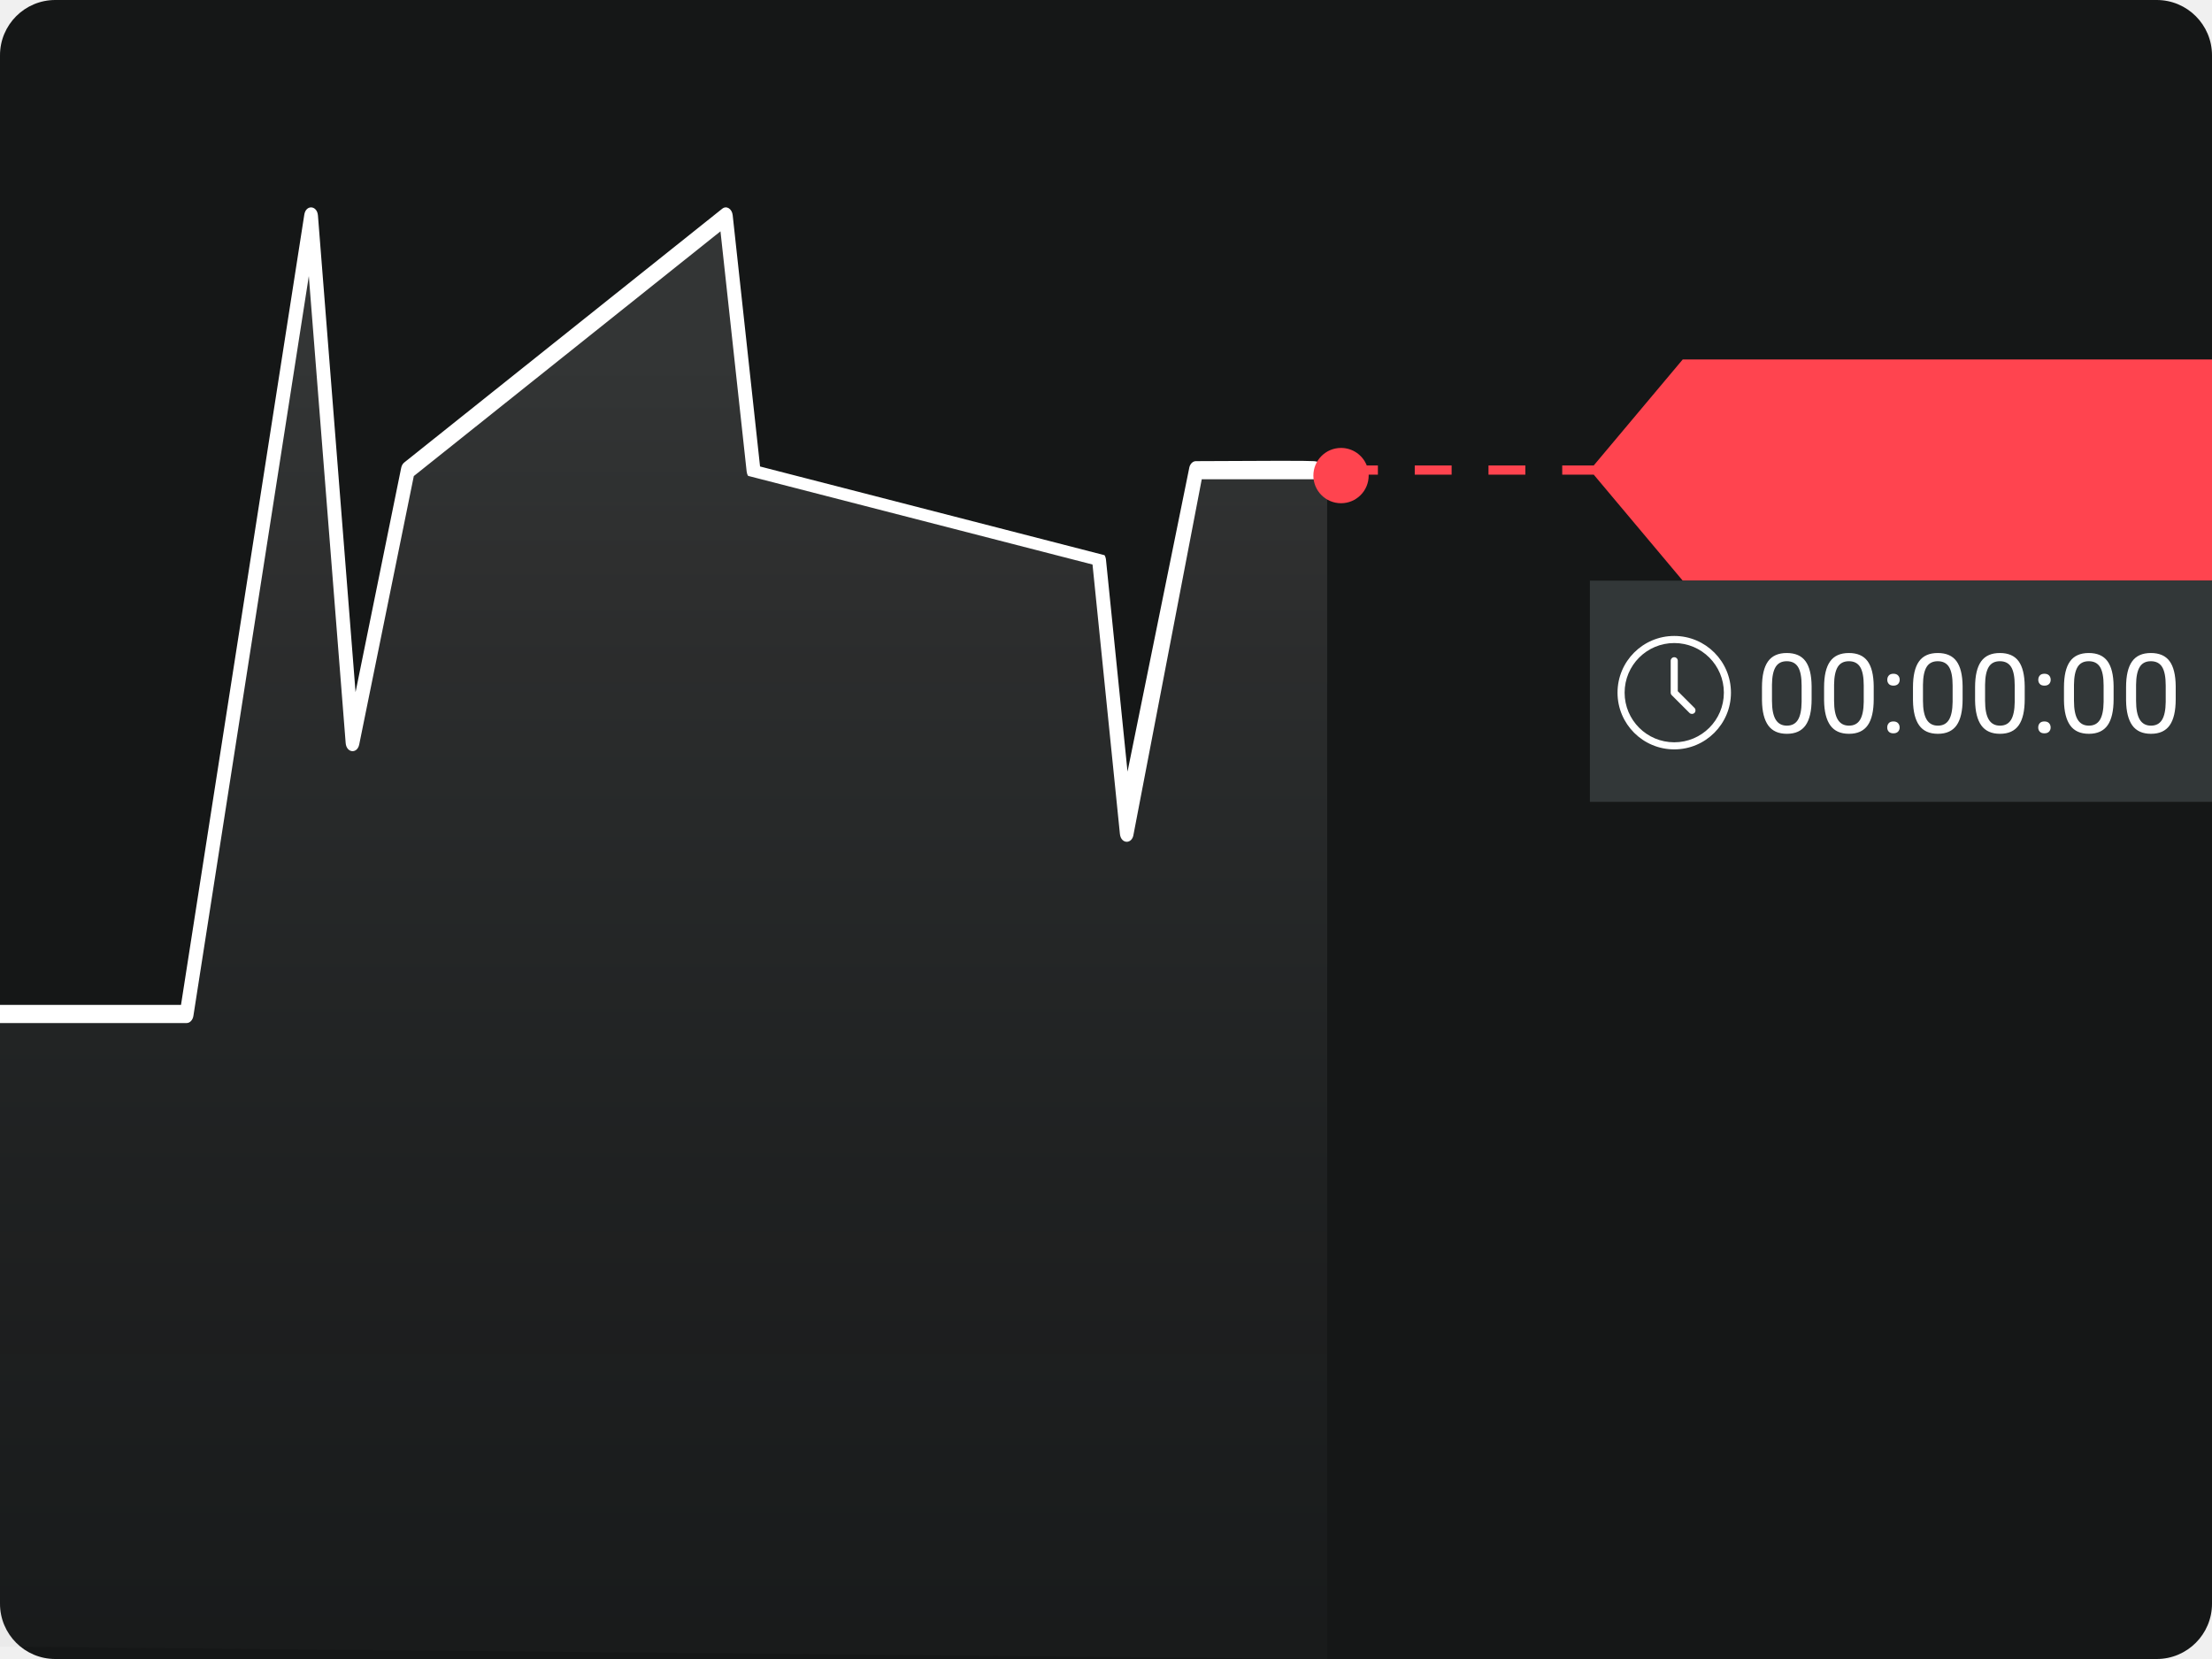
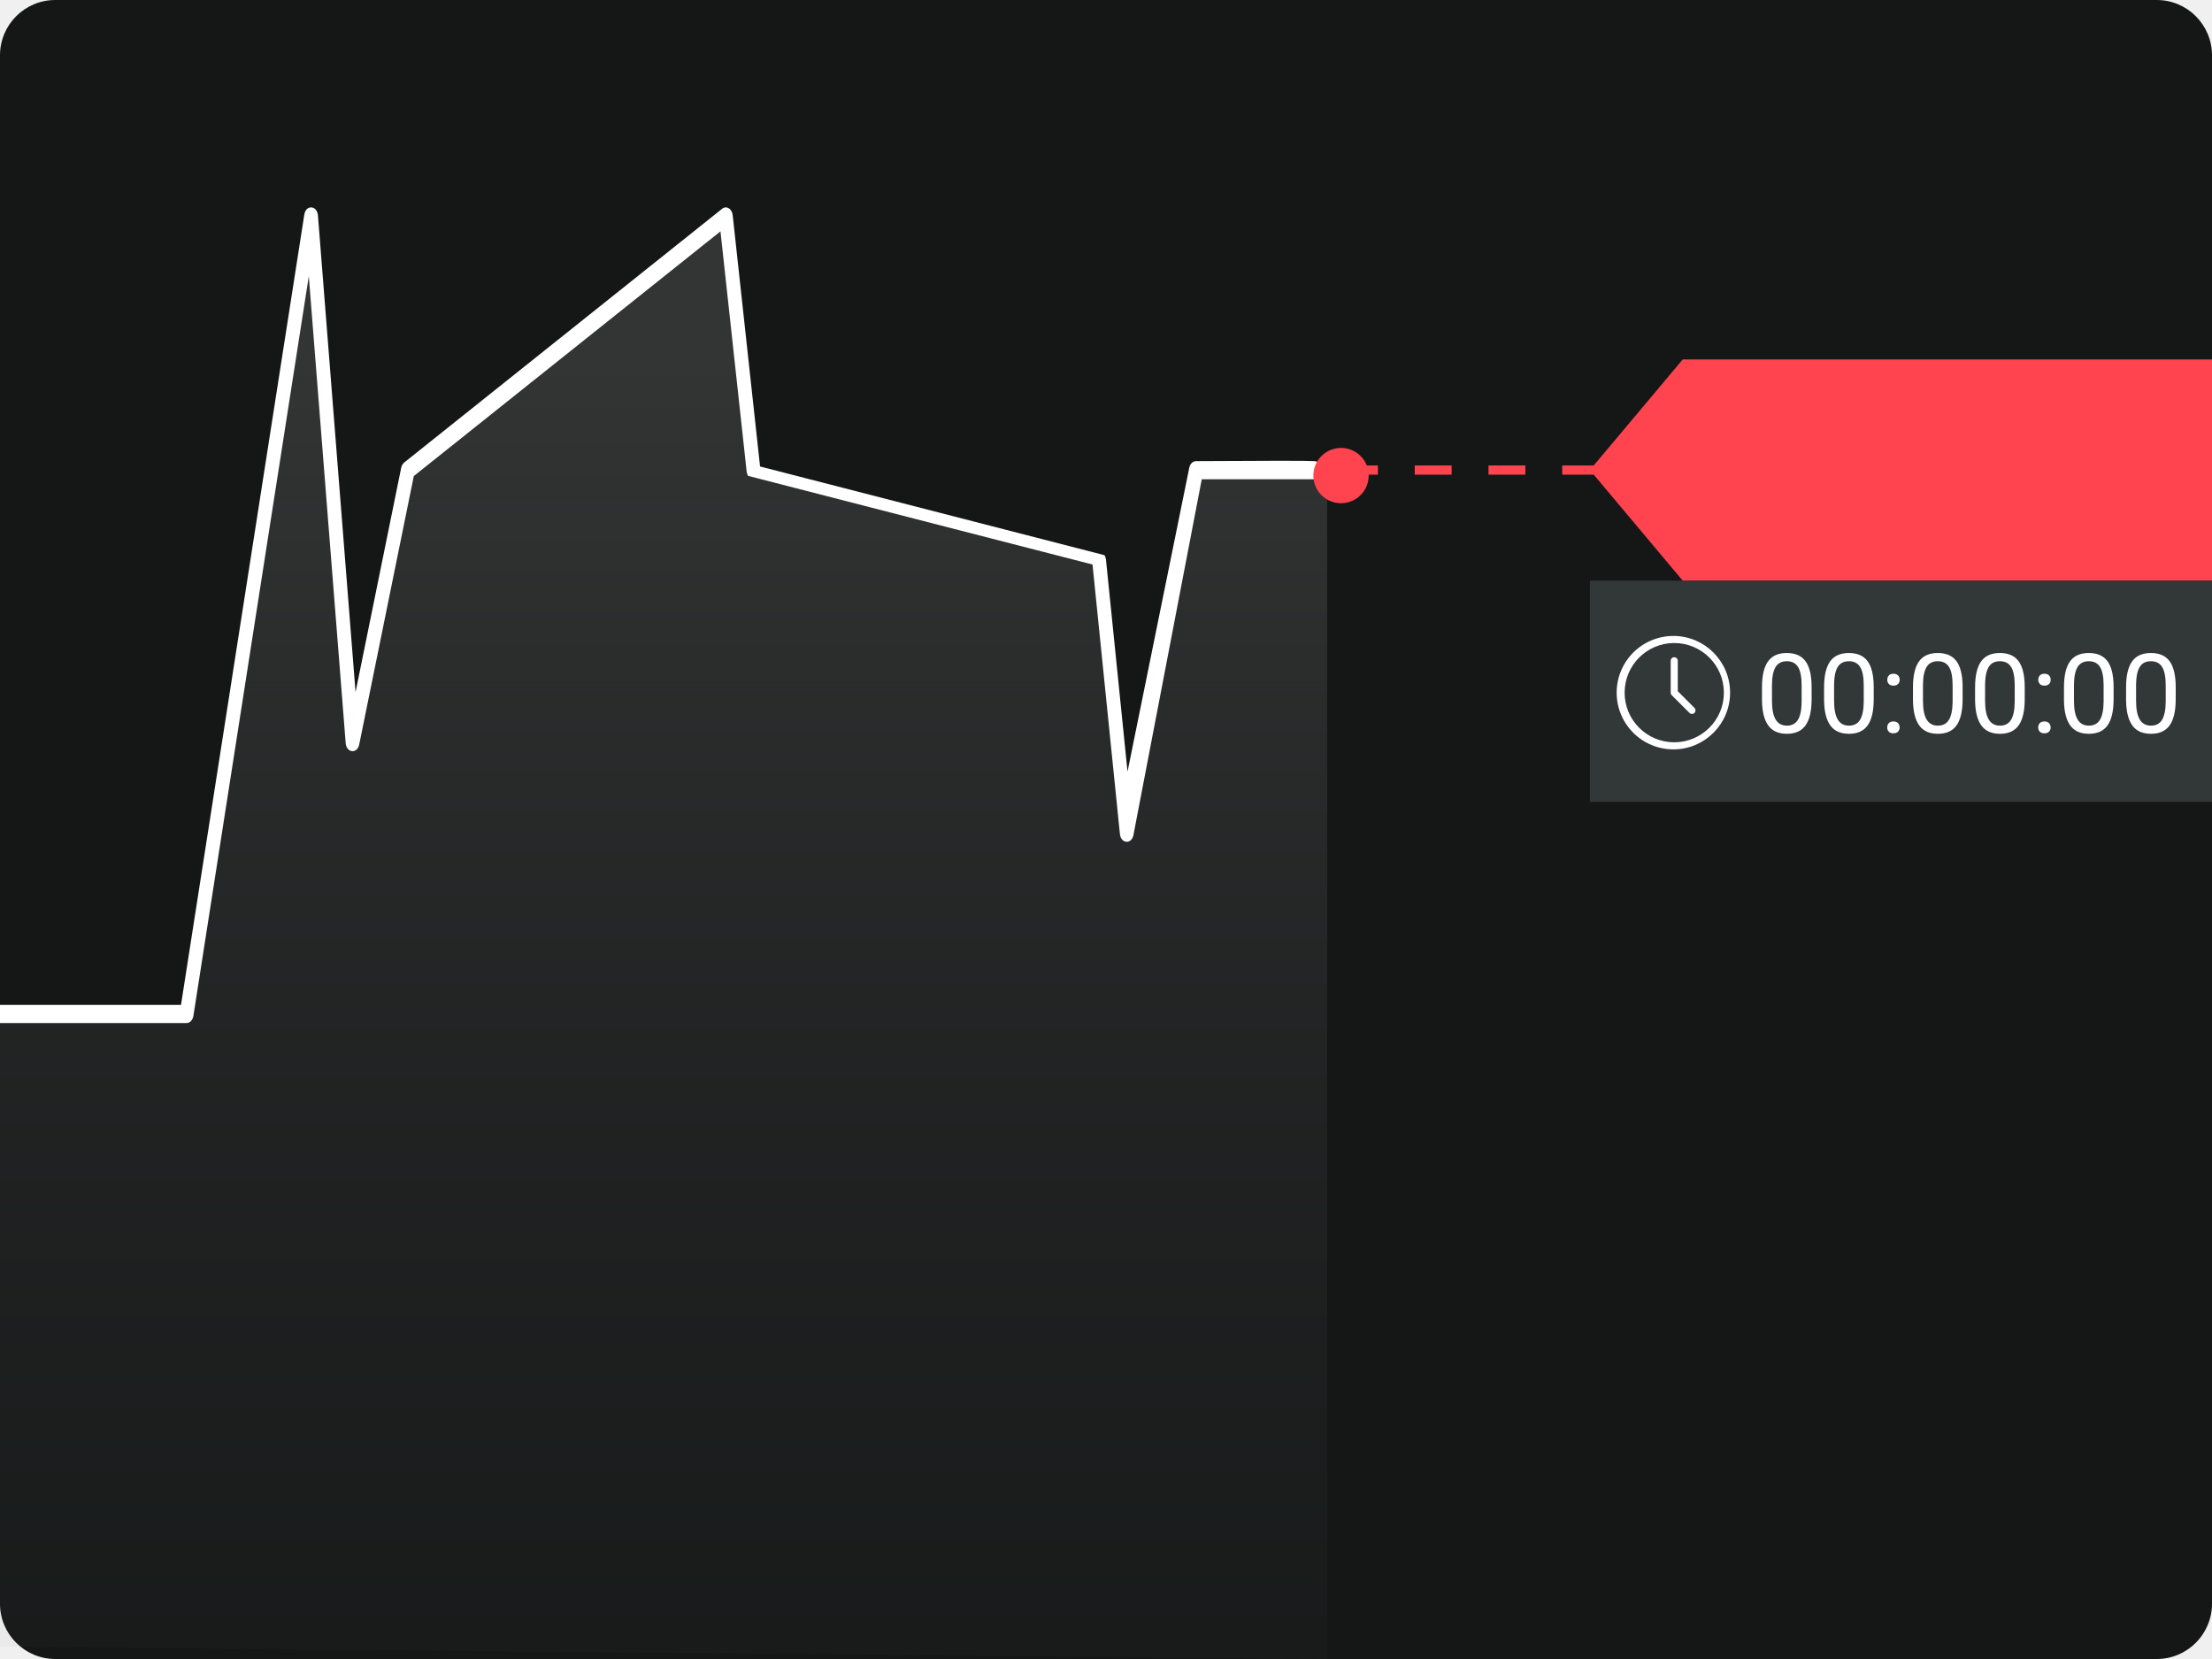
- <svg xmlns="http://www.w3.org/2000/svg" width="160px" height="120px" viewBox="0 0 160 120" version="1.1">
+ <svg xmlns="http://www.w3.org/2000/svg" width="160" height="120">
  <defs>
-     <linearGradient x1="50%" y1="147.774%" x2="50%" y2="10.759%" id="linearGradient-1">
+     <linearGradient x1="50%" y1="147.774%" x2="50%" y2="10.759%" id="a">
      <stop stop-color="#101320" stop-opacity="0" offset="0%" />
-       <stop stop-color="#FFFFFF" stop-opacity="0.16" offset="100%" />
+       <stop stop-color="#FFF" stop-opacity=".16" offset="100%" />
    </linearGradient>
  </defs>
-   <g id="Symbols" stroke="none" stroke-width="1" fill="none" fill-rule="evenodd">
-     <g id="images/img-charts-with-countdown-scale">
-       <g id="Group">
-         <rect id="bg-all" fill="#151717" fill-rule="nonzero" x="0" y="0" width="160" height="120" rx="4" />
-         <polygon id="chart-bg" fill-opacity="0.8" fill="url(#linearGradient-1)" points="95.998 34.453 86.5 34.388 81.5 60.656 79.5 40.955 54.5 34.388 52.5 16 29.5 34.388 25.5 54.089 22.5 16 13.5 73.79 -5.82645043e-13 73.79 3.63797881e-12 119.103 96 120" />
-         <path d="M96,34.077 C95.974,34.412 95.759,34.667 95.502,34.667 L86.926,34.667 L81.995,60.341 C81.901,61.084 81.082,61.066 81.006,60.32 L79.025,40.834 L54.111,34.421 C54.055,34.33 54.019,34.22 54.007,34.104 L52.114,16.733 L29.932,34.435 L25.984,53.847 C25.841,54.55 25.061,54.47 25.003,53.745 L22.338,19.969 L13.99,73.476 C13.943,73.781 13.738,74 13.5,74 L3.56692453e-12,74 L3.56692453e-12,72.689 L13.092,72.689 L22.011,15.525 C22.125,14.79 22.939,14.843 22.998,15.589 L25.718,50.064 L29.018,33.843 C29.051,33.679 29.131,33.539 29.241,33.452 L52.242,15.096 C52.548,14.852 52.946,15.098 52.997,15.563 L54.977,33.742 L79.892,40.158 C79.949,40.251 79.986,40.362 79.998,40.48 L81.557,55.814 L86.009,33.904 C86.049,33.588 86.258,33.356 86.502,33.356 C91.758,33.322 94.607,33.322 95.05,33.356 C95.493,33.39 95.809,33.63 96,34.077 Z" id="chart-line" fill="#FFFFFF" fill-rule="nonzero" />
-         <path d="M115.28,33.667 L121.716,26 L160,26 L160,42 L121.716,42 L115.28,34.333 L113,34.333 L113,33.667 L115.28,33.667 Z M98.861,33.667 L99.667,33.667 L99.667,34.333 L98.999,34.333 C99,34.355 99,34.378 99,34.4 C99,35.505 98.105,36.4 97,36.4 C95.895,36.4 95,35.505 95,34.4 C95,33.295 95.895,32.4 97,32.4 C97.846,32.4 98.569,32.925 98.861,33.667 Z M102.333,34.333 L102.333,33.667 L105,33.667 L105,34.333 L102.333,34.333 Z M107.667,34.333 L107.667,33.667 L110.333,33.667 L110.333,34.333 L107.667,34.333 Z" id="current-spot" fill="#FF444F" />
-         <g id="Group-2" transform="translate(115, 42)" fill-rule="nonzero">
-           <polygon id="bg" fill="#323738" points="0 0 45 0 45 16 0 16" />
-           <path d="M6.103,11.692 C8.085,11.692 9.692,10.085 9.692,8.103 C9.692,6.12 8.085,4.513 6.103,4.513 C4.12,4.513 2.513,6.12 2.513,8.103 C2.513,10.085 4.12,11.692 6.103,11.692 Z M6.103,12.205 C3.837,12.205 2,10.368 2,8.103 C2,5.837 3.837,4 6.103,4 C8.368,4 10.205,5.837 10.205,8.103 C10.205,10.368 8.368,12.205 6.103,12.205 Z M7.566,9.203 C7.666,9.303 7.666,9.466 7.566,9.566 C7.466,9.666 7.303,9.666 7.203,9.566 L5.921,8.284 C5.873,8.236 5.846,8.171 5.846,8.103 L5.846,5.795 C5.846,5.653 5.961,5.538 6.103,5.538 C6.244,5.538 6.359,5.653 6.359,5.795 L6.359,7.996 L7.566,9.203 Z M16.039,8.574 C16.039,9.421 15.895,10.049 15.605,10.461 C15.316,10.872 14.865,11.078 14.25,11.078 C13.643,11.078 13.194,10.877 12.902,10.475 C12.611,10.072 12.46,9.471 12.449,8.672 L12.449,7.707 C12.449,6.871 12.594,6.25 12.883,5.844 C13.172,5.437 13.625,5.234 14.242,5.234 C14.854,5.234 15.305,5.43 15.594,5.822 C15.883,6.214 16.031,6.819 16.039,7.637 L16.039,8.574 Z M15.316,7.586 C15.316,6.974 15.23,6.528 15.059,6.248 C14.887,5.968 14.615,5.828 14.242,5.828 C13.872,5.828 13.603,5.967 13.434,6.246 C13.264,6.525 13.177,6.953 13.172,7.531 L13.172,8.688 C13.172,9.302 13.261,9.756 13.439,10.049 C13.618,10.342 13.888,10.488 14.25,10.488 C14.607,10.488 14.872,10.35 15.045,10.074 C15.218,9.798 15.309,9.363 15.316,8.77 L15.316,7.586 Z M20.531,8.574 C20.531,9.421 20.387,10.049 20.098,10.461 C19.809,10.872 19.357,11.078 18.742,11.078 C18.135,11.078 17.686,10.877 17.395,10.475 C17.103,10.072 16.952,9.471 16.941,8.672 L16.941,7.707 C16.941,6.871 17.086,6.25 17.375,5.844 C17.664,5.437 18.117,5.234 18.734,5.234 C19.346,5.234 19.797,5.43 20.086,5.822 C20.375,6.214 20.523,6.819 20.531,7.637 L20.531,8.574 Z M19.809,7.586 C19.809,6.974 19.723,6.528 19.551,6.248 C19.379,5.968 19.107,5.828 18.734,5.828 C18.365,5.828 18.095,5.967 17.926,6.246 C17.757,6.525 17.669,6.953 17.664,7.531 L17.664,8.688 C17.664,9.302 17.753,9.756 17.932,10.049 C18.11,10.342 18.38,10.488 18.742,10.488 C19.099,10.488 19.364,10.35 19.537,10.074 C19.71,9.798 19.801,9.363 19.809,8.77 L19.809,7.586 Z M21.508,10.621 C21.508,10.496 21.545,10.392 21.619,10.309 C21.693,10.225 21.805,10.184 21.953,10.184 C22.102,10.184 22.214,10.225 22.291,10.309 C22.368,10.392 22.406,10.496 22.406,10.621 C22.406,10.741 22.368,10.841 22.291,10.922 C22.214,11.003 22.102,11.043 21.953,11.043 C21.805,11.043 21.693,11.003 21.619,10.922 C21.545,10.841 21.508,10.741 21.508,10.621 Z M21.512,7.172 C21.512,7.047 21.549,6.943 21.623,6.859 C21.697,6.776 21.809,6.734 21.957,6.734 C22.105,6.734 22.218,6.776 22.295,6.859 C22.372,6.943 22.41,7.047 22.41,7.172 C22.41,7.292 22.372,7.392 22.295,7.473 C22.218,7.553 22.105,7.594 21.957,7.594 C21.809,7.594 21.697,7.553 21.623,7.473 C21.549,7.392 21.512,7.292 21.512,7.172 Z M26.961,8.574 C26.961,9.421 26.816,10.049 26.527,10.461 C26.238,10.872 25.786,11.078 25.172,11.078 C24.565,11.078 24.116,10.877 23.824,10.475 C23.533,10.072 23.382,9.471 23.371,8.672 L23.371,7.707 C23.371,6.871 23.516,6.25 23.805,5.844 C24.094,5.437 24.547,5.234 25.164,5.234 C25.776,5.234 26.227,5.43 26.516,5.822 C26.805,6.214 26.953,6.819 26.961,7.637 L26.961,8.574 Z M26.238,7.586 C26.238,6.974 26.152,6.528 25.98,6.248 C25.809,5.968 25.536,5.828 25.164,5.828 C24.794,5.828 24.525,5.967 24.355,6.246 C24.186,6.525 24.099,6.953 24.094,7.531 L24.094,8.688 C24.094,9.302 24.183,9.756 24.361,10.049 C24.54,10.342 24.81,10.488 25.172,10.488 C25.529,10.488 25.794,10.35 25.967,10.074 C26.14,9.798 26.23,9.363 26.238,8.77 L26.238,7.586 Z M31.453,8.574 C31.453,9.421 31.309,10.049 31.02,10.461 C30.73,10.872 30.279,11.078 29.664,11.078 C29.057,11.078 28.608,10.877 28.316,10.475 C28.025,10.072 27.874,9.471 27.863,8.672 L27.863,7.707 C27.863,6.871 28.008,6.25 28.297,5.844 C28.586,5.437 29.039,5.234 29.656,5.234 C30.268,5.234 30.719,5.43 31.008,5.822 C31.297,6.214 31.445,6.819 31.453,7.637 L31.453,8.574 Z M30.73,7.586 C30.73,6.974 30.645,6.528 30.473,6.248 C30.301,5.968 30.029,5.828 29.656,5.828 C29.286,5.828 29.017,5.967 28.848,6.246 C28.678,6.525 28.591,6.953 28.586,7.531 L28.586,8.688 C28.586,9.302 28.675,9.756 28.854,10.049 C29.032,10.342 29.302,10.488 29.664,10.488 C30.021,10.488 30.286,10.35 30.459,10.074 C30.632,9.798 30.723,9.363 30.73,8.77 L30.73,7.586 Z M32.43,10.621 C32.43,10.496 32.467,10.392 32.541,10.309 C32.615,10.225 32.727,10.184 32.875,10.184 C33.023,10.184 33.136,10.225 33.213,10.309 C33.29,10.392 33.328,10.496 33.328,10.621 C33.328,10.741 33.29,10.841 33.213,10.922 C33.136,11.003 33.023,11.043 32.875,11.043 C32.727,11.043 32.615,11.003 32.541,10.922 C32.467,10.841 32.43,10.741 32.43,10.621 Z M32.434,7.172 C32.434,7.047 32.471,6.943 32.545,6.859 C32.619,6.776 32.73,6.734 32.879,6.734 C33.027,6.734 33.14,6.776 33.217,6.859 C33.294,6.943 33.332,7.047 33.332,7.172 C33.332,7.292 33.294,7.392 33.217,7.473 C33.14,7.553 33.027,7.594 32.879,7.594 C32.73,7.594 32.619,7.553 32.545,7.473 C32.471,7.392 32.434,7.292 32.434,7.172 Z M37.883,8.574 C37.883,9.421 37.738,10.049 37.449,10.461 C37.16,10.872 36.708,11.078 36.094,11.078 C35.487,11.078 35.038,10.877 34.746,10.475 C34.454,10.072 34.303,9.471 34.293,8.672 L34.293,7.707 C34.293,6.871 34.437,6.25 34.727,5.844 C35.016,5.437 35.469,5.234 36.086,5.234 C36.698,5.234 37.148,5.43 37.438,5.822 C37.727,6.214 37.875,6.819 37.883,7.637 L37.883,8.574 Z M37.16,7.586 C37.16,6.974 37.074,6.528 36.902,6.248 C36.73,5.968 36.458,5.828 36.086,5.828 C35.716,5.828 35.447,5.967 35.277,6.246 C35.108,6.525 35.021,6.953 35.016,7.531 L35.016,8.688 C35.016,9.302 35.105,9.756 35.283,10.049 C35.462,10.342 35.732,10.488 36.094,10.488 C36.451,10.488 36.715,10.35 36.889,10.074 C37.062,9.798 37.152,9.363 37.16,8.77 L37.16,7.586 Z M42.375,8.574 C42.375,9.421 42.23,10.049 41.941,10.461 C41.652,10.872 41.201,11.078 40.586,11.078 C39.979,11.078 39.53,10.877 39.238,10.475 C38.947,10.072 38.796,9.471 38.785,8.672 L38.785,7.707 C38.785,6.871 38.93,6.25 39.219,5.844 C39.508,5.437 39.961,5.234 40.578,5.234 C41.19,5.234 41.641,5.43 41.93,5.822 C42.219,6.214 42.367,6.819 42.375,7.637 L42.375,8.574 Z M41.652,7.586 C41.652,6.974 41.566,6.528 41.395,6.248 C41.223,5.968 40.951,5.828 40.578,5.828 C40.208,5.828 39.939,5.967 39.77,6.246 C39.6,6.525 39.513,6.953 39.508,7.531 L39.508,8.688 C39.508,9.302 39.597,9.756 39.775,10.049 C39.954,10.342 40.224,10.488 40.586,10.488 C40.943,10.488 41.208,10.35 41.381,10.074 C41.554,9.798 41.645,9.363 41.652,8.77 L41.652,7.586 Z" id="countdown" fill="#FFFFFF" />
-         </g>
-       </g>
+   <g fill="none" fill-rule="evenodd">
+     <rect fill="#151717" fill-rule="nonzero" width="160" height="120" rx="4" />
+     <path fill-opacity=".8" fill="url(#a)" d="m95.998 34.453-9.498-.065-5 26.268-2-19.701-25-6.567L52.5 16l-23 18.388-4 19.701L22.5 16l-9 57.79H0v45.313L96 120z" />
+     <path d="M96 34.077c-.026.335-.24.59-.498.59h-8.576l-4.93 25.674c-.095.743-.914.725-.99-.02l-1.981-19.487-24.914-6.413a.771.771 0 0 1-.104-.317l-1.893-17.37-22.182 17.7-3.948 19.413c-.143.703-.923.623-.98-.102L22.337 19.97 13.99 73.476c-.047.305-.252.524-.49.524H0v-1.311h13.092l8.919-57.164c.114-.735.928-.682.987.064l2.72 34.475 3.3-16.221a.667.667 0 0 1 .223-.391l23-18.356c.307-.244.705.002.756.467l1.98 18.179 24.915 6.416a.773.773 0 0 1 .106.322l1.559 15.334 4.452-21.91c.04-.316.249-.548.493-.548 5.256-.034 8.105-.034 8.548 0 .443.034.76.274.95.72Z" fill="#FFF" fill-rule="nonzero" />
+     <path d="M115.28 33.667 121.716 26H160v16h-38.284l-6.436-7.667H113v-.666h2.28Zm-16.419 0h.806v.666h-.668L99 34.4a2 2 0 1 1-.139-.733Zm3.472.666v-.666H105v.666h-2.667Zm5.334 0v-.666h2.666v.666h-2.666Z" fill="#FF444F" />
+     <g fill-rule="nonzero">
+       <path fill="#323738" d="M115 42h45v16h-45z" />
+       <path d="M121.103 53.692a3.59 3.59 0 1 0 0-7.18 3.59 3.59 0 0 0 0 7.18Zm0 .513a4.103 4.103 0 1 1 0-8.205 4.103 4.103 0 0 1 0 8.205Zm1.463-3.002a.256.256 0 0 1-.363.363l-1.282-1.282a.256.256 0 0 1-.075-.181v-2.308a.256.256 0 0 1 .513 0v2.201l1.207 1.207Zm8.473-.629c0 .847-.144 1.475-.434 1.887-.289.411-.74.617-1.355.617-.607 0-1.056-.201-1.348-.603-.291-.403-.442-1.004-.453-1.803v-.965c0-.836.145-1.457.434-1.863.289-.407.742-.61 1.36-.61.611 0 1.062.196 1.35.588.29.392.438.997.446 1.815v.937Zm-.723-.988c0-.612-.086-1.058-.257-1.338-.172-.28-.444-.42-.817-.42-.37 0-.64.14-.808.418-.17.279-.257.707-.262 1.285v1.157c0 .614.09 1.068.267 1.36.179.294.449.44.811.44.357 0 .622-.138.795-.414.173-.276.264-.71.271-1.304v-1.184Zm5.215.988c0 .847-.144 1.475-.433 1.887-.29.411-.741.617-1.356.617-.607 0-1.056-.201-1.347-.603-.292-.403-.443-1.004-.454-1.803v-.965c0-.836.145-1.457.434-1.863.29-.407.742-.61 1.36-.61.611 0 1.062.196 1.35.588.29.392.438.997.446 1.815v.937Zm-.722-.988c0-.612-.086-1.058-.258-1.338-.172-.28-.444-.42-.817-.42-.37 0-.639.14-.808.418-.17.279-.257.707-.262 1.285v1.157c0 .614.09 1.068.268 1.36.178.294.448.44.81.44.357 0 .622-.138.795-.414.173-.276.264-.71.272-1.304v-1.184Zm1.699 3.035a.45.45 0 0 1 .111-.312c.074-.084.186-.125.334-.125.149 0 .261.041.338.125a.443.443 0 0 1 .115.312.42.42 0 0 1-.115.3c-.077.082-.19.122-.338.122-.148 0-.26-.04-.334-.121a.428.428 0 0 1-.111-.3Zm.004-3.45c0-.124.037-.228.111-.312.074-.083.186-.125.334-.125.148 0 .261.042.338.125a.443.443 0 0 1 .115.313.42.42 0 0 1-.115.3c-.077.081-.19.122-.338.122-.148 0-.26-.04-.334-.121a.428.428 0 0 1-.111-.301Zm5.449 1.403c0 .847-.145 1.475-.434 1.887-.289.411-.74.617-1.355.617-.607 0-1.056-.201-1.348-.603-.291-.403-.442-1.004-.453-1.803v-.965c0-.836.145-1.457.434-1.863.289-.407.742-.61 1.36-.61.611 0 1.062.196 1.35.588.29.392.438.997.446 1.815v.937Zm-.723-.988c0-.612-.086-1.058-.258-1.338-.171-.28-.444-.42-.816-.42-.37 0-.64.14-.809.418-.169.279-.256.707-.261 1.285v1.157c0 .614.089 1.068.267 1.36.179.294.449.44.81.44.358 0 .623-.138.796-.414.173-.276.263-.71.271-1.304v-1.184Zm5.215.988c0 .847-.144 1.475-.433 1.887-.29.411-.741.617-1.356.617-.607 0-1.056-.201-1.348-.603-.291-.403-.442-1.004-.453-1.803v-.965c0-.836.145-1.457.434-1.863.289-.407.742-.61 1.36-.61.611 0 1.062.196 1.35.588.29.392.438.997.446 1.815v.937Zm-.723-.988c0-.612-.085-1.058-.257-1.338s-.444-.42-.817-.42c-.37 0-.64.14-.808.418-.17.279-.257.707-.262 1.285v1.157c0 .614.09 1.068.268 1.36.178.294.448.44.81.44.357 0 .622-.138.795-.414.173-.276.264-.71.271-1.304v-1.184Zm1.7 3.035a.45.45 0 0 1 .111-.312c.074-.084.186-.125.334-.125.148 0 .261.041.338.125a.443.443 0 0 1 .115.312.42.42 0 0 1-.115.3c-.077.082-.19.122-.338.122-.148 0-.26-.04-.334-.121a.428.428 0 0 1-.111-.3Zm.004-3.45a.46.46 0 0 1 .11-.312c.075-.083.186-.125.335-.125.148 0 .261.042.338.125a.443.443 0 0 1 .115.313.42.42 0 0 1-.115.3c-.077.081-.19.122-.338.122-.149 0-.26-.04-.334-.121a.428.428 0 0 1-.111-.301Zm5.449 1.403c0 .847-.145 1.475-.434 1.887-.289.411-.74.617-1.355.617-.607 0-1.056-.201-1.348-.603-.292-.403-.443-1.004-.453-1.803v-.965c0-.836.144-1.457.434-1.863.289-.407.742-.61 1.359-.61.612 0 1.062.196 1.351.588.29.392.438.997.446 1.815v.937Zm-.723-.988c0-.612-.086-1.058-.258-1.338-.172-.28-.444-.42-.816-.42-.37 0-.64.14-.809.418-.169.279-.256.707-.261 1.285v1.157c0 .614.089 1.068.267 1.36.179.294.449.44.81.44.358 0 .622-.138.796-.414.173-.276.263-.71.271-1.304v-1.184Zm5.215.988c0 .847-.145 1.475-.434 1.887-.289.411-.74.617-1.355.617-.607 0-1.056-.201-1.348-.603-.291-.403-.442-1.004-.453-1.803v-.965c0-.836.145-1.457.434-1.863.289-.407.742-.61 1.36-.61.611 0 1.062.196 1.35.588.29.392.438.997.446 1.815v.937Zm-.723-.988c0-.612-.086-1.058-.257-1.338-.172-.28-.444-.42-.817-.42-.37 0-.64.14-.808.418-.17.279-.257.707-.262 1.285v1.157c0 .614.089 1.068.267 1.36.179.294.449.44.81.44.358 0 .623-.138.796-.414.173-.276.264-.71.271-1.304v-1.184Z" fill="#FFF" />
    </g>
  </g>
</svg>
